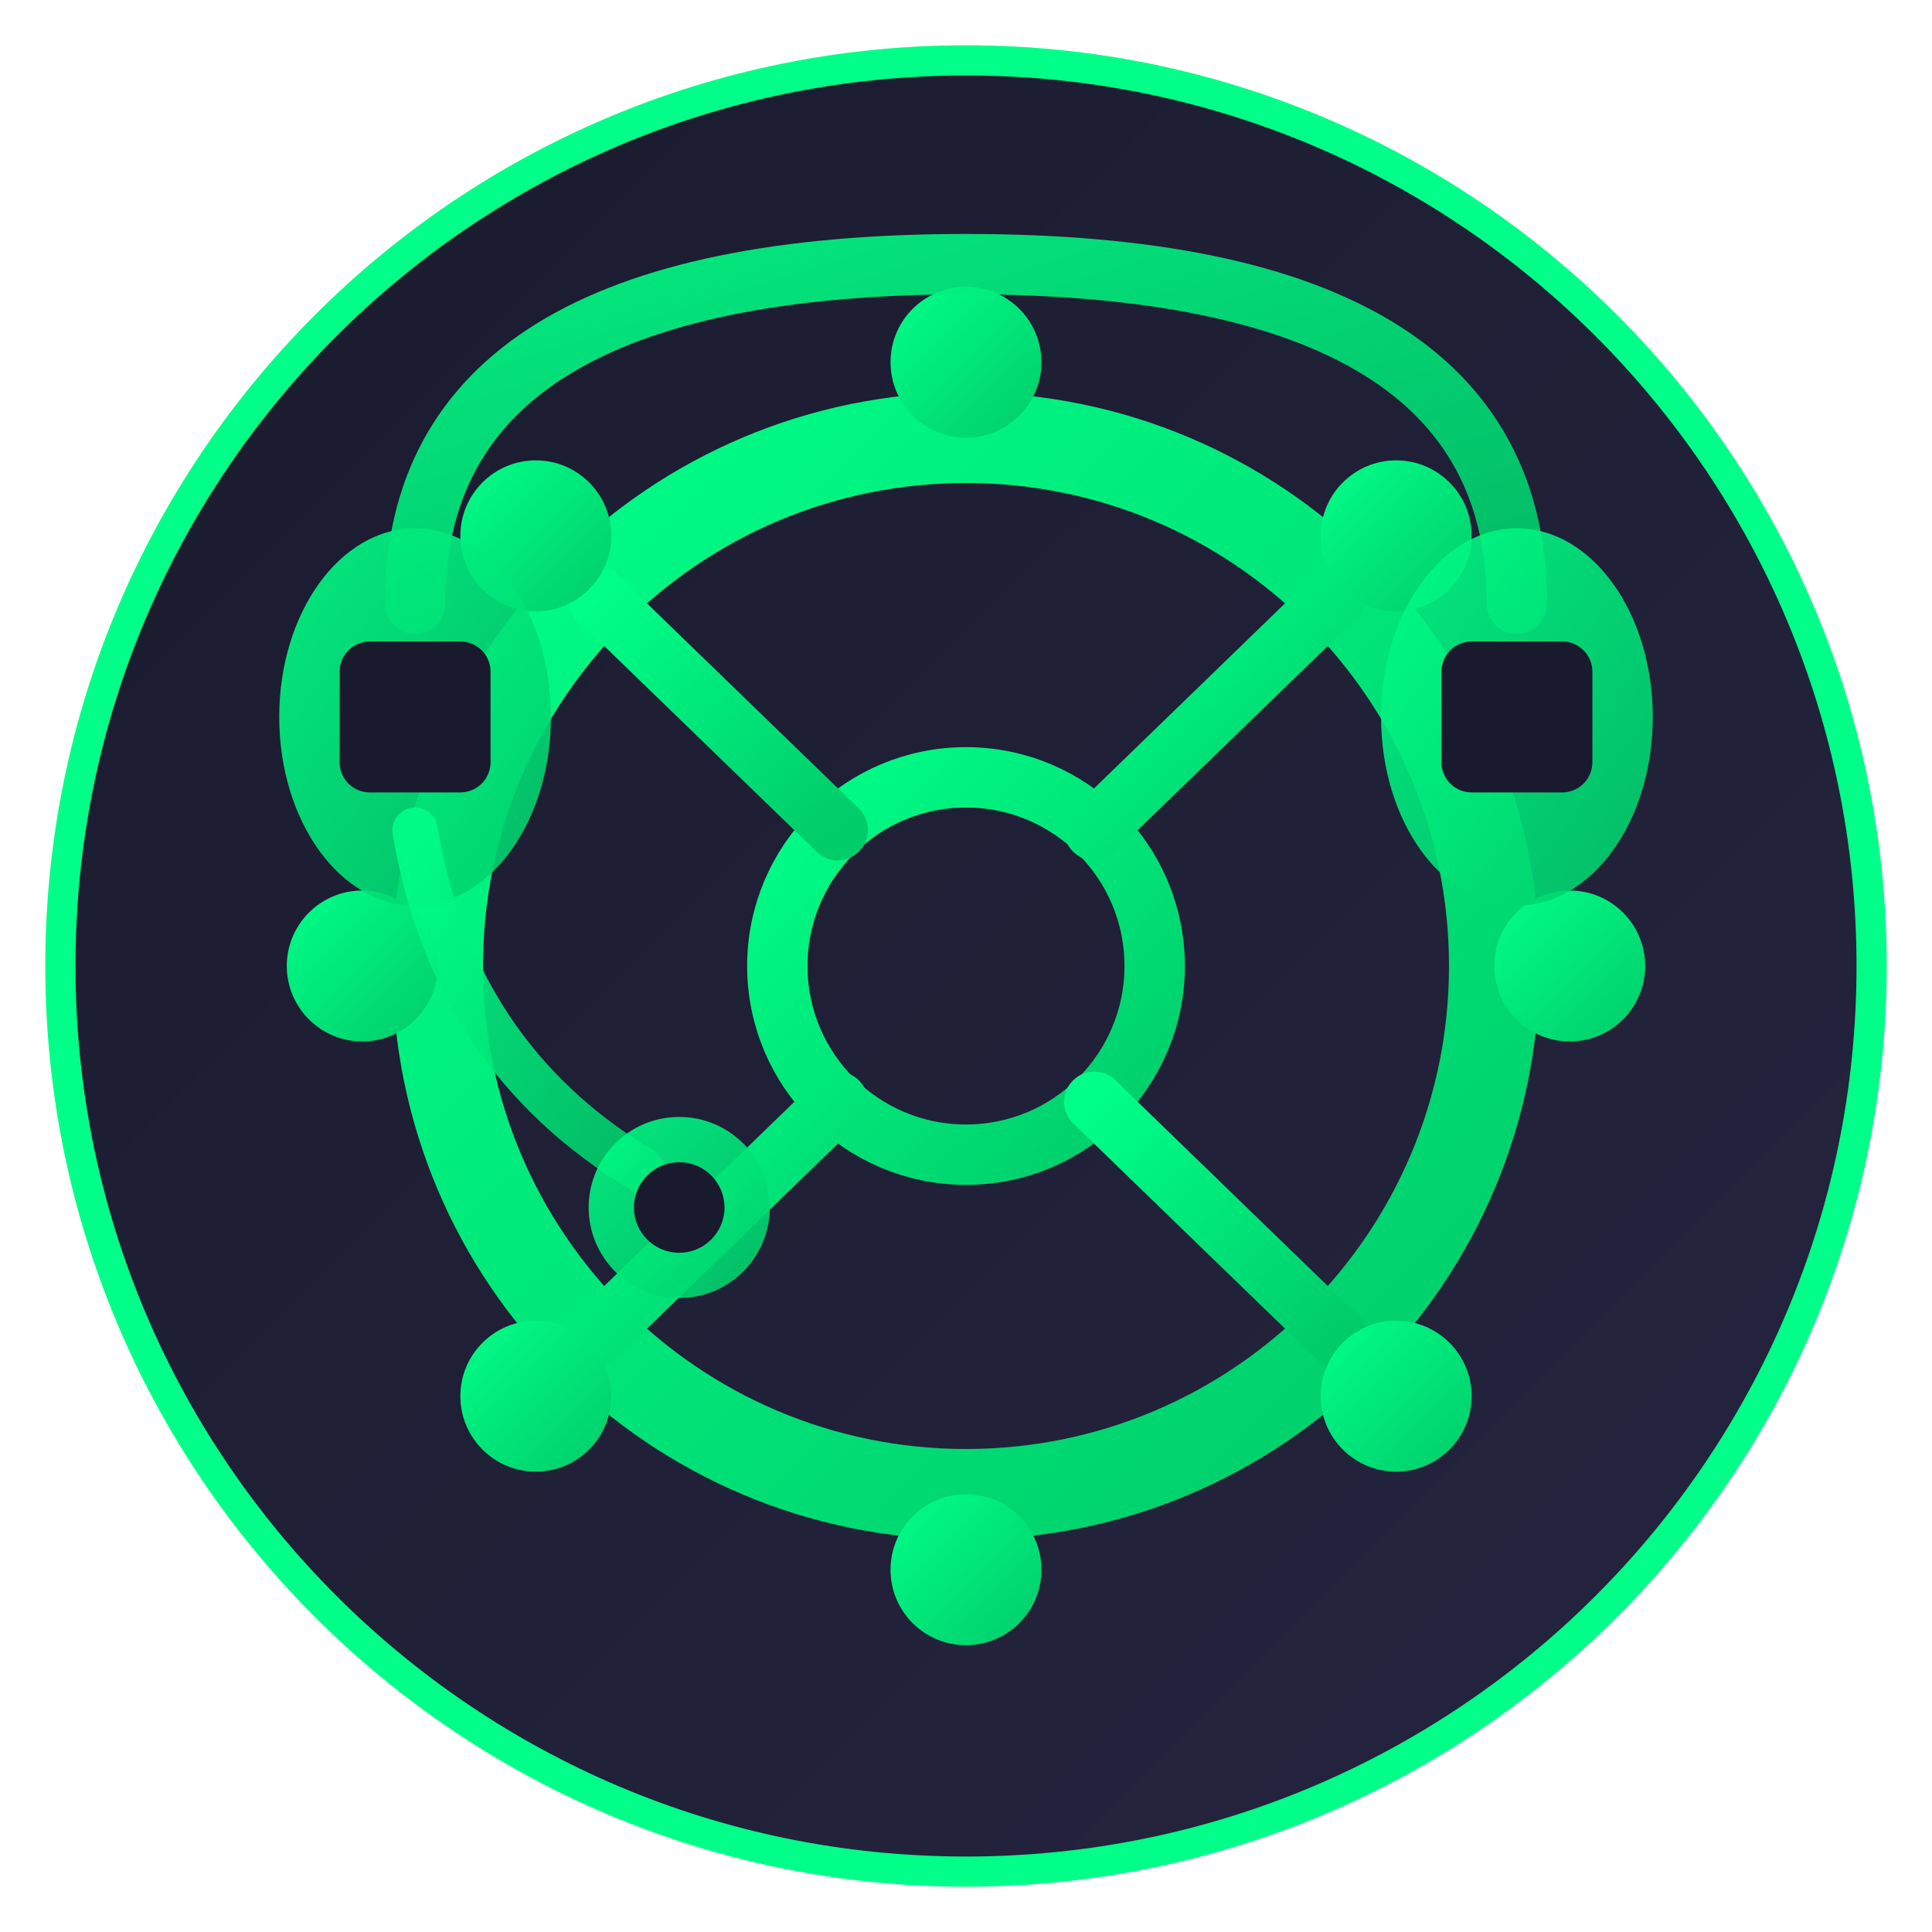
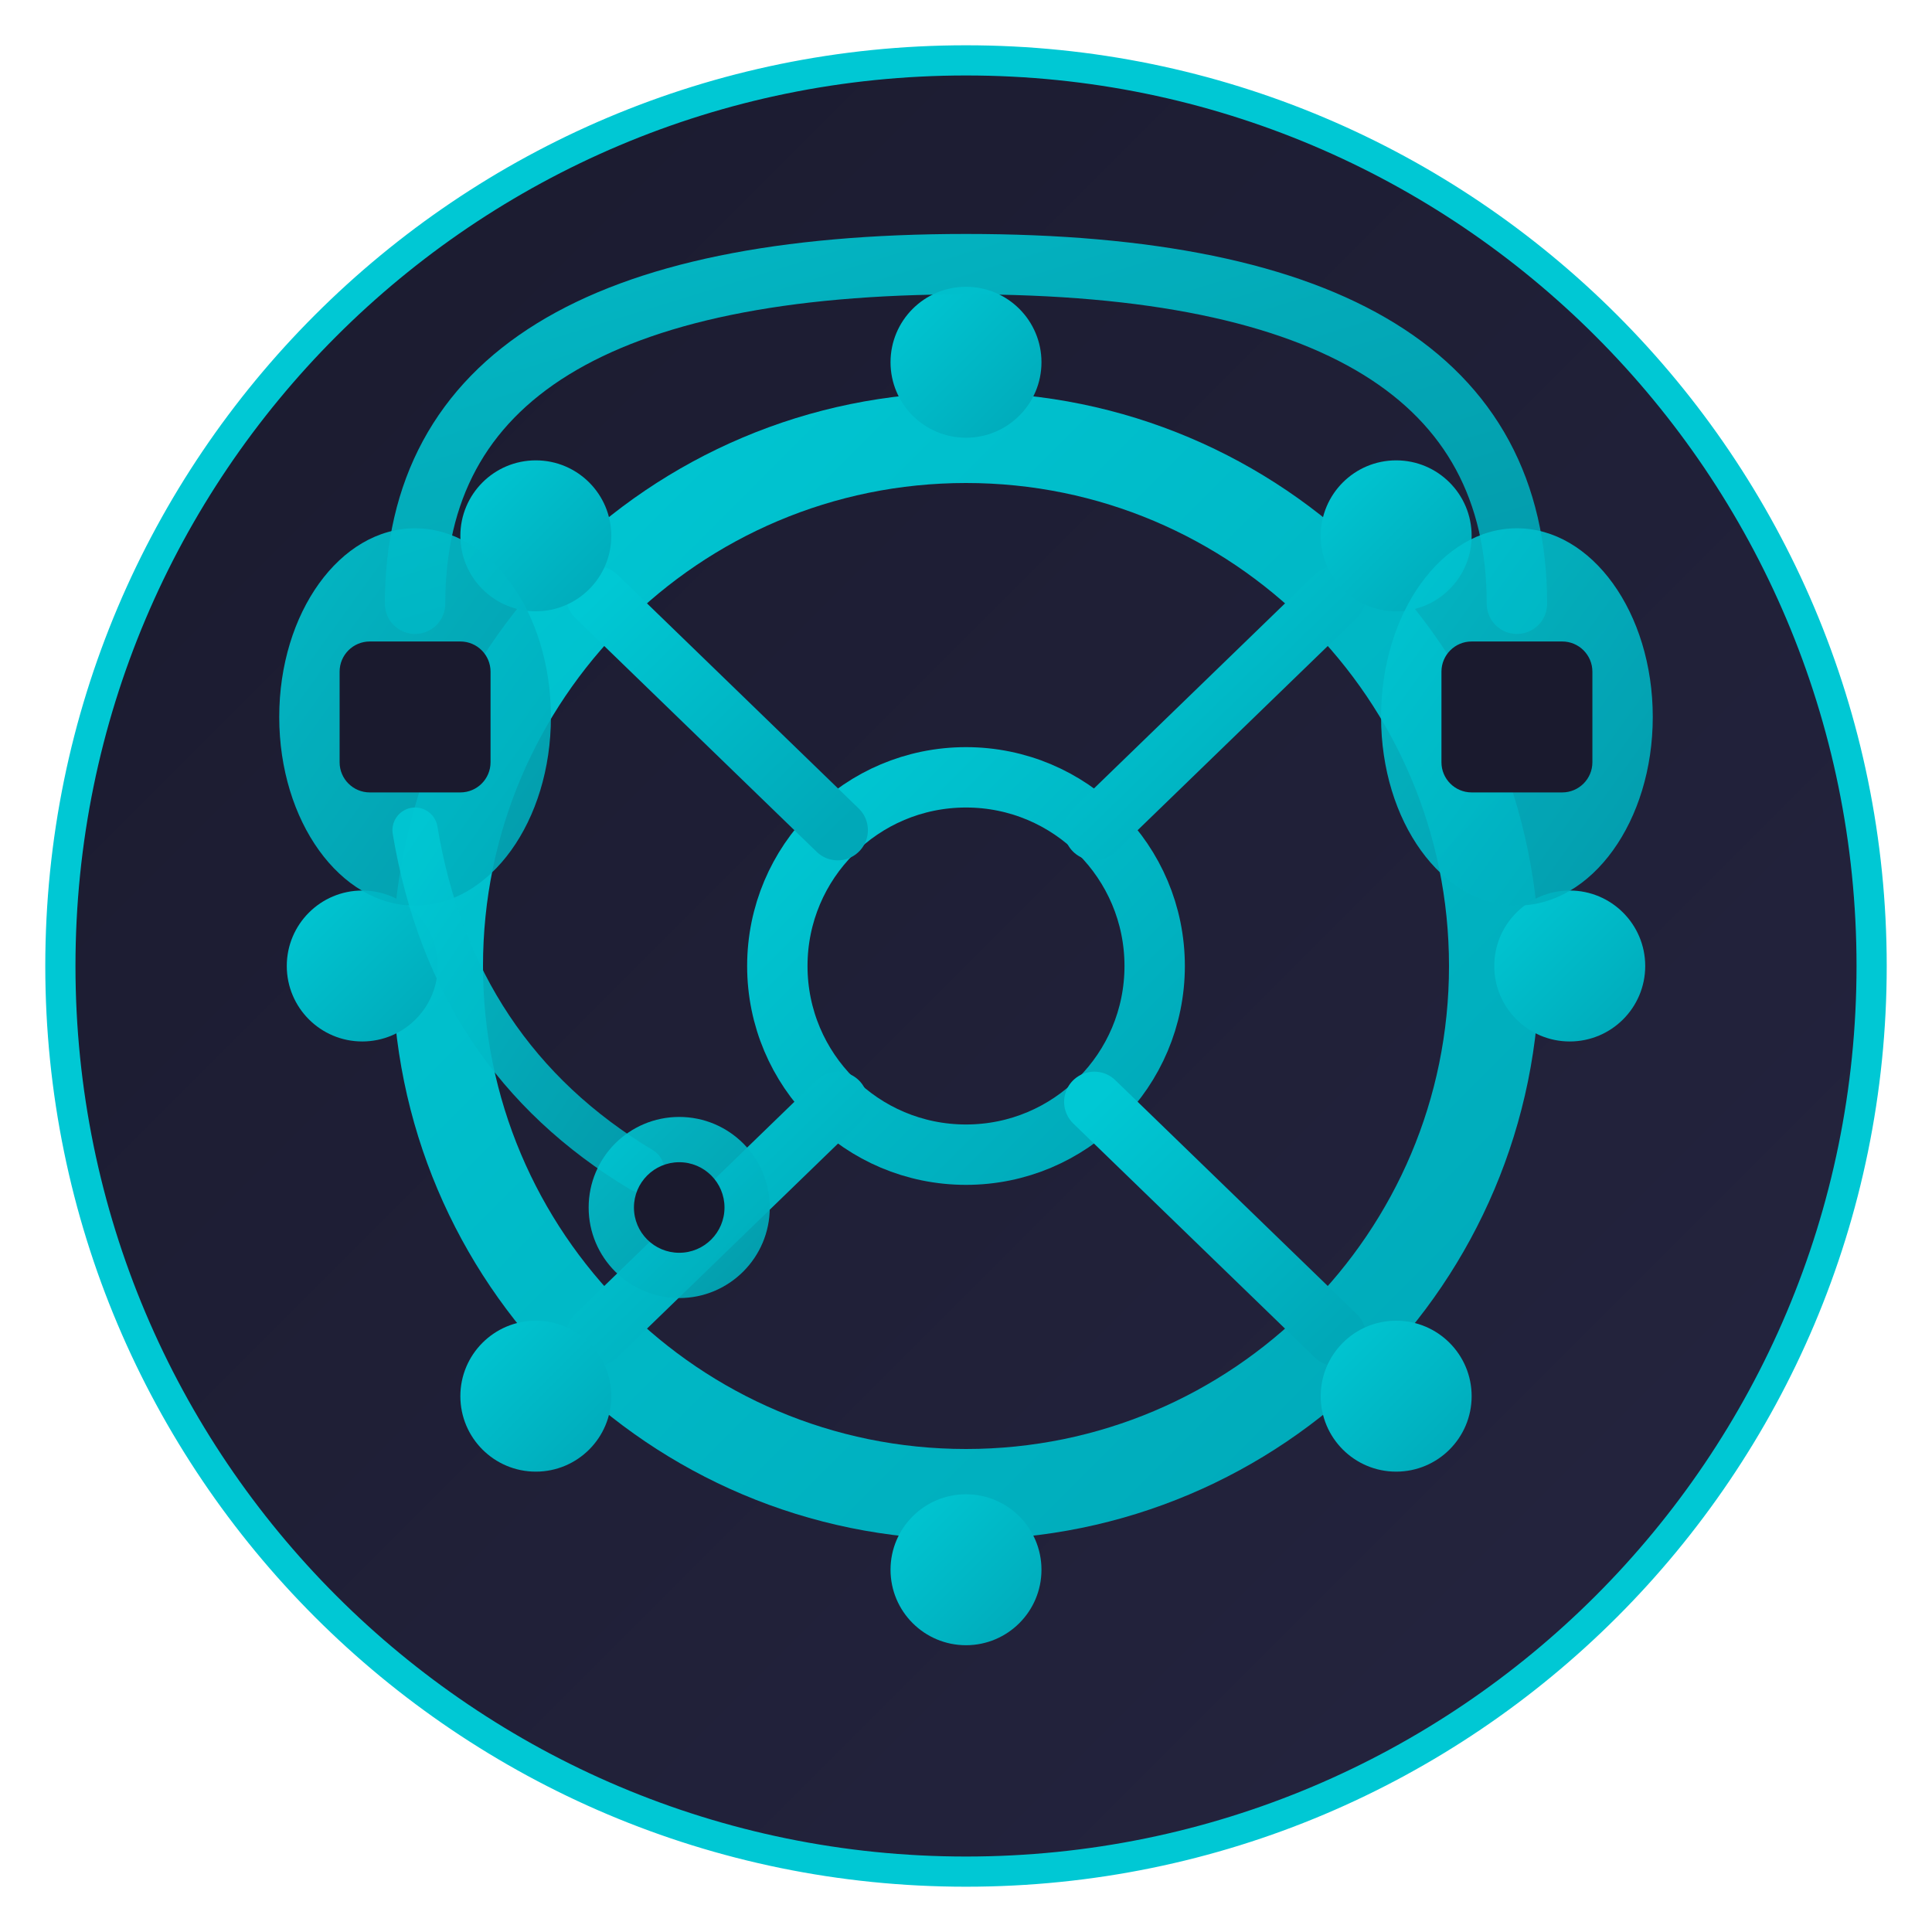
<svg xmlns="http://www.w3.org/2000/svg" viewBox="0 0 256 256" width="256" height="256">
  <defs>
    <linearGradient id="bgGrad" x1="0%" y1="0%" x2="100%" y2="100%">
      <stop offset="0%" style="stop-color:#1a1a2e" />
      <stop offset="100%" style="stop-color:#252540" />
    </linearGradient>
-     <linearGradient id="greenGrad" x1="0%" y1="0%" x2="100%" y2="100%">
-       <stop offset="0%" style="stop-color:#00ff88" />
-       <stop offset="100%" style="stop-color:#00cc6a" />
+     <linearGradient id="tealGrad" x1="0%" y1="0%" x2="100%" y2="100%">
+       <stop offset="0%" style="stop-color:#00C8D4" />
+       <stop offset="100%" style="stop-color:#00A8B8" />
    </linearGradient>
  </defs>
-   <circle cx="128" cy="128" r="120" fill="url(#bgGrad)" stroke="#00ff88" stroke-width="4" />
-   <circle cx="128" cy="128" r="70" fill="none" stroke="url(#greenGrad)" stroke-width="12" />
-   <circle cx="128" cy="128" r="25" fill="none" stroke="url(#greenGrad)" stroke-width="8" />
-   <g stroke="url(#greenGrad)" stroke-width="8" stroke-linecap="round">
+   <circle cx="128" cy="128" r="120" fill="url(#bgGrad)" stroke="#00C8D4" stroke-width="4" />
+   <circle cx="128" cy="128" r="70" fill="none" stroke="url(#tealGrad)" stroke-width="12" />
+   <circle cx="128" cy="128" r="25" fill="none" stroke="url(#tealGrad)" stroke-width="8" />
+   <g stroke="url(#tealGrad)" stroke-width="8" stroke-linecap="round">
    <line x1="128" y1="58" x2="128" y2="103" />
    <line x1="177" y1="79" x2="145" y2="110" />
    <line x1="198" y1="128" x2="153" y2="128" />
    <line x1="177" y1="177" x2="145" y2="146" />
    <line x1="128" y1="198" x2="128" y2="153" />
    <line x1="79" y1="177" x2="111" y2="146" />
    <line x1="58" y1="128" x2="103" y2="128" />
    <line x1="79" y1="79" x2="111" y2="110" />
  </g>
-   <g fill="url(#greenGrad)">
+   <g fill="url(#tealGrad)">
    <circle cx="128" cy="48" r="10" />
    <circle cx="185" cy="71" r="10" />
    <circle cx="208" cy="128" r="10" />
    <circle cx="185" cy="185" r="10" />
    <circle cx="128" cy="208" r="10" />
    <circle cx="71" cy="185" r="10" />
    <circle cx="48" cy="128" r="10" />
    <circle cx="71" cy="71" r="10" />
  </g>
-   <ellipse cx="55" cy="95" rx="18" ry="25" fill="url(#greenGrad)" opacity="0.9" />
+   <ellipse cx="55" cy="95" rx="18" ry="25" fill="url(#tealGrad)" opacity="0.9" />
  <rect x="45" y="85" width="20" height="20" rx="4" fill="#1a1a2e" />
-   <path d="M 55 80 Q 55 35 128 35 Q 201 35 201 80" fill="none" stroke="url(#greenGrad)" stroke-width="8" stroke-linecap="round" opacity="0.9" />
-   <ellipse cx="201" cy="95" rx="18" ry="25" fill="url(#greenGrad)" opacity="0.9" />
+   <path d="M 55 80 Q 55 35 128 35 Q 201 35 201 80" fill="none" stroke="url(#tealGrad)" stroke-width="8" stroke-linecap="round" opacity="0.9" />
+   <ellipse cx="201" cy="95" rx="18" ry="25" fill="url(#tealGrad)" opacity="0.9" />
  <rect x="191" y="85" width="20" height="20" rx="4" fill="#1a1a2e" />
-   <path d="M 55 110 Q 60 140 85 155" fill="none" stroke="url(#greenGrad)" stroke-width="6" stroke-linecap="round" opacity="0.9" />
-   <circle cx="90" cy="160" r="12" fill="url(#greenGrad)" opacity="0.9" />
+   <path d="M 55 110 Q 60 140 85 155" fill="none" stroke="url(#tealGrad)" stroke-width="6" stroke-linecap="round" opacity="0.9" />
+   <circle cx="90" cy="160" r="12" fill="url(#tealGrad)" opacity="0.9" />
  <circle cx="90" cy="160" r="6" fill="#1a1a2e" />
</svg>
